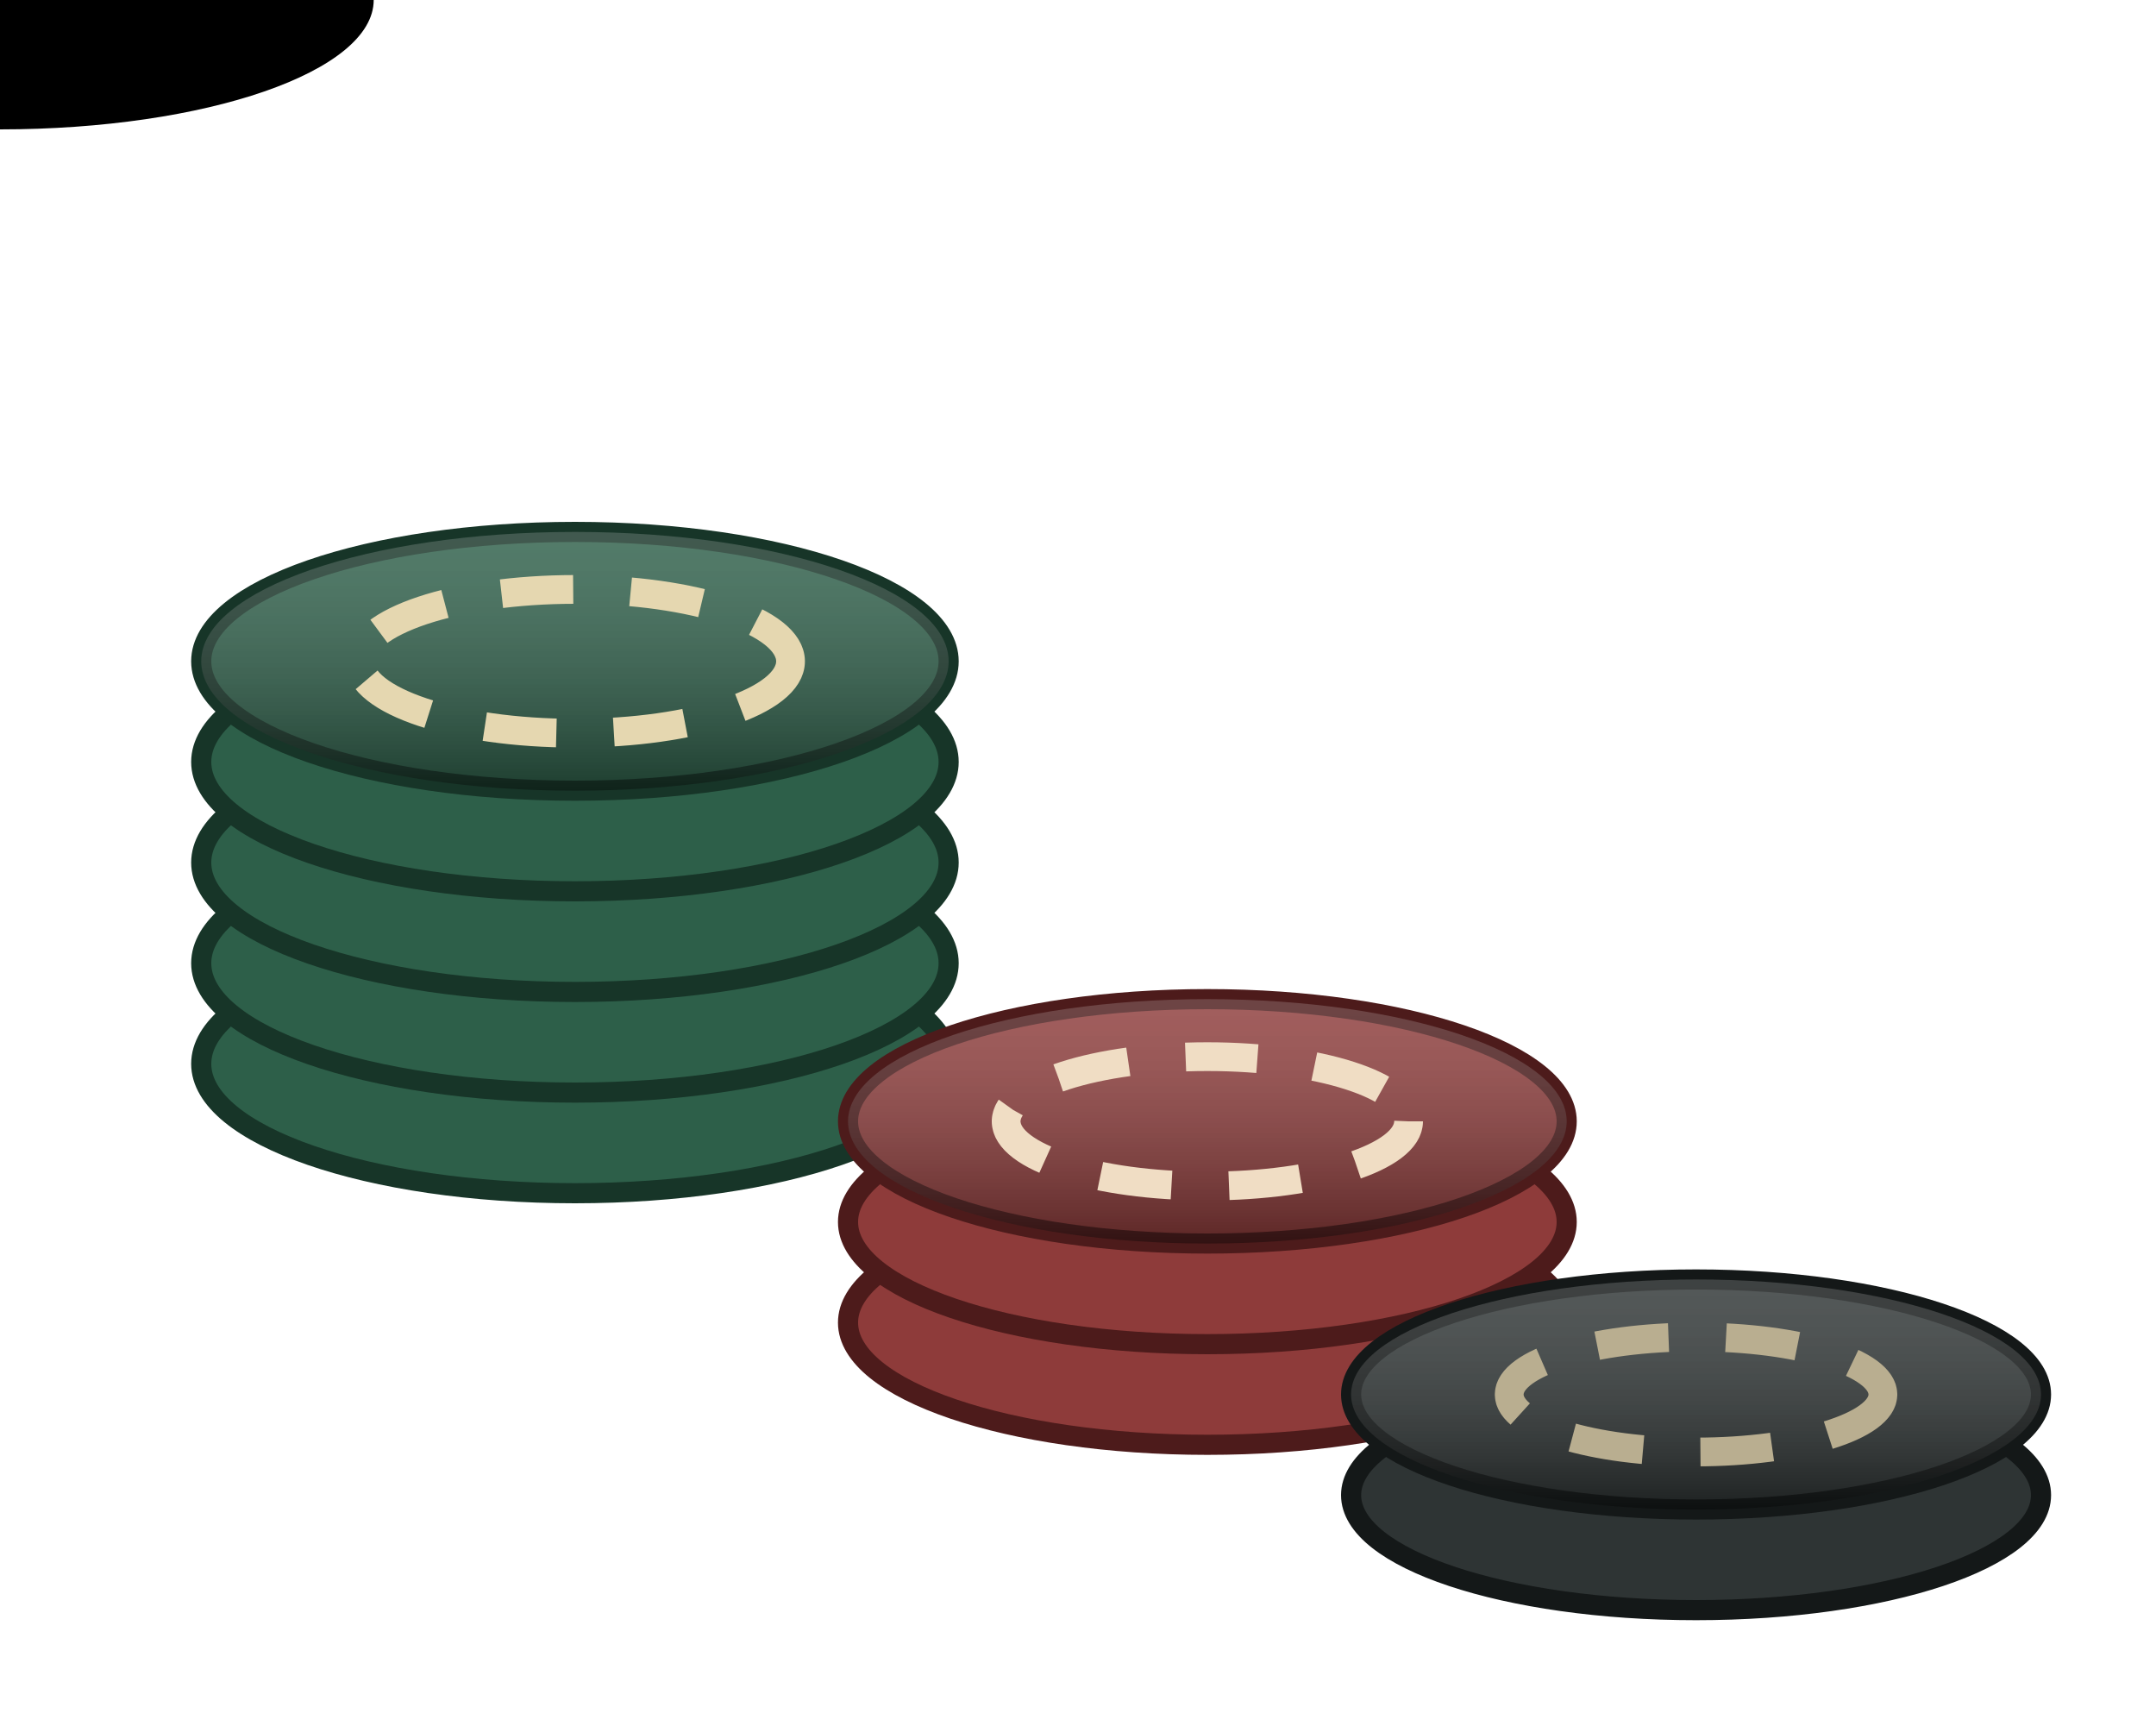
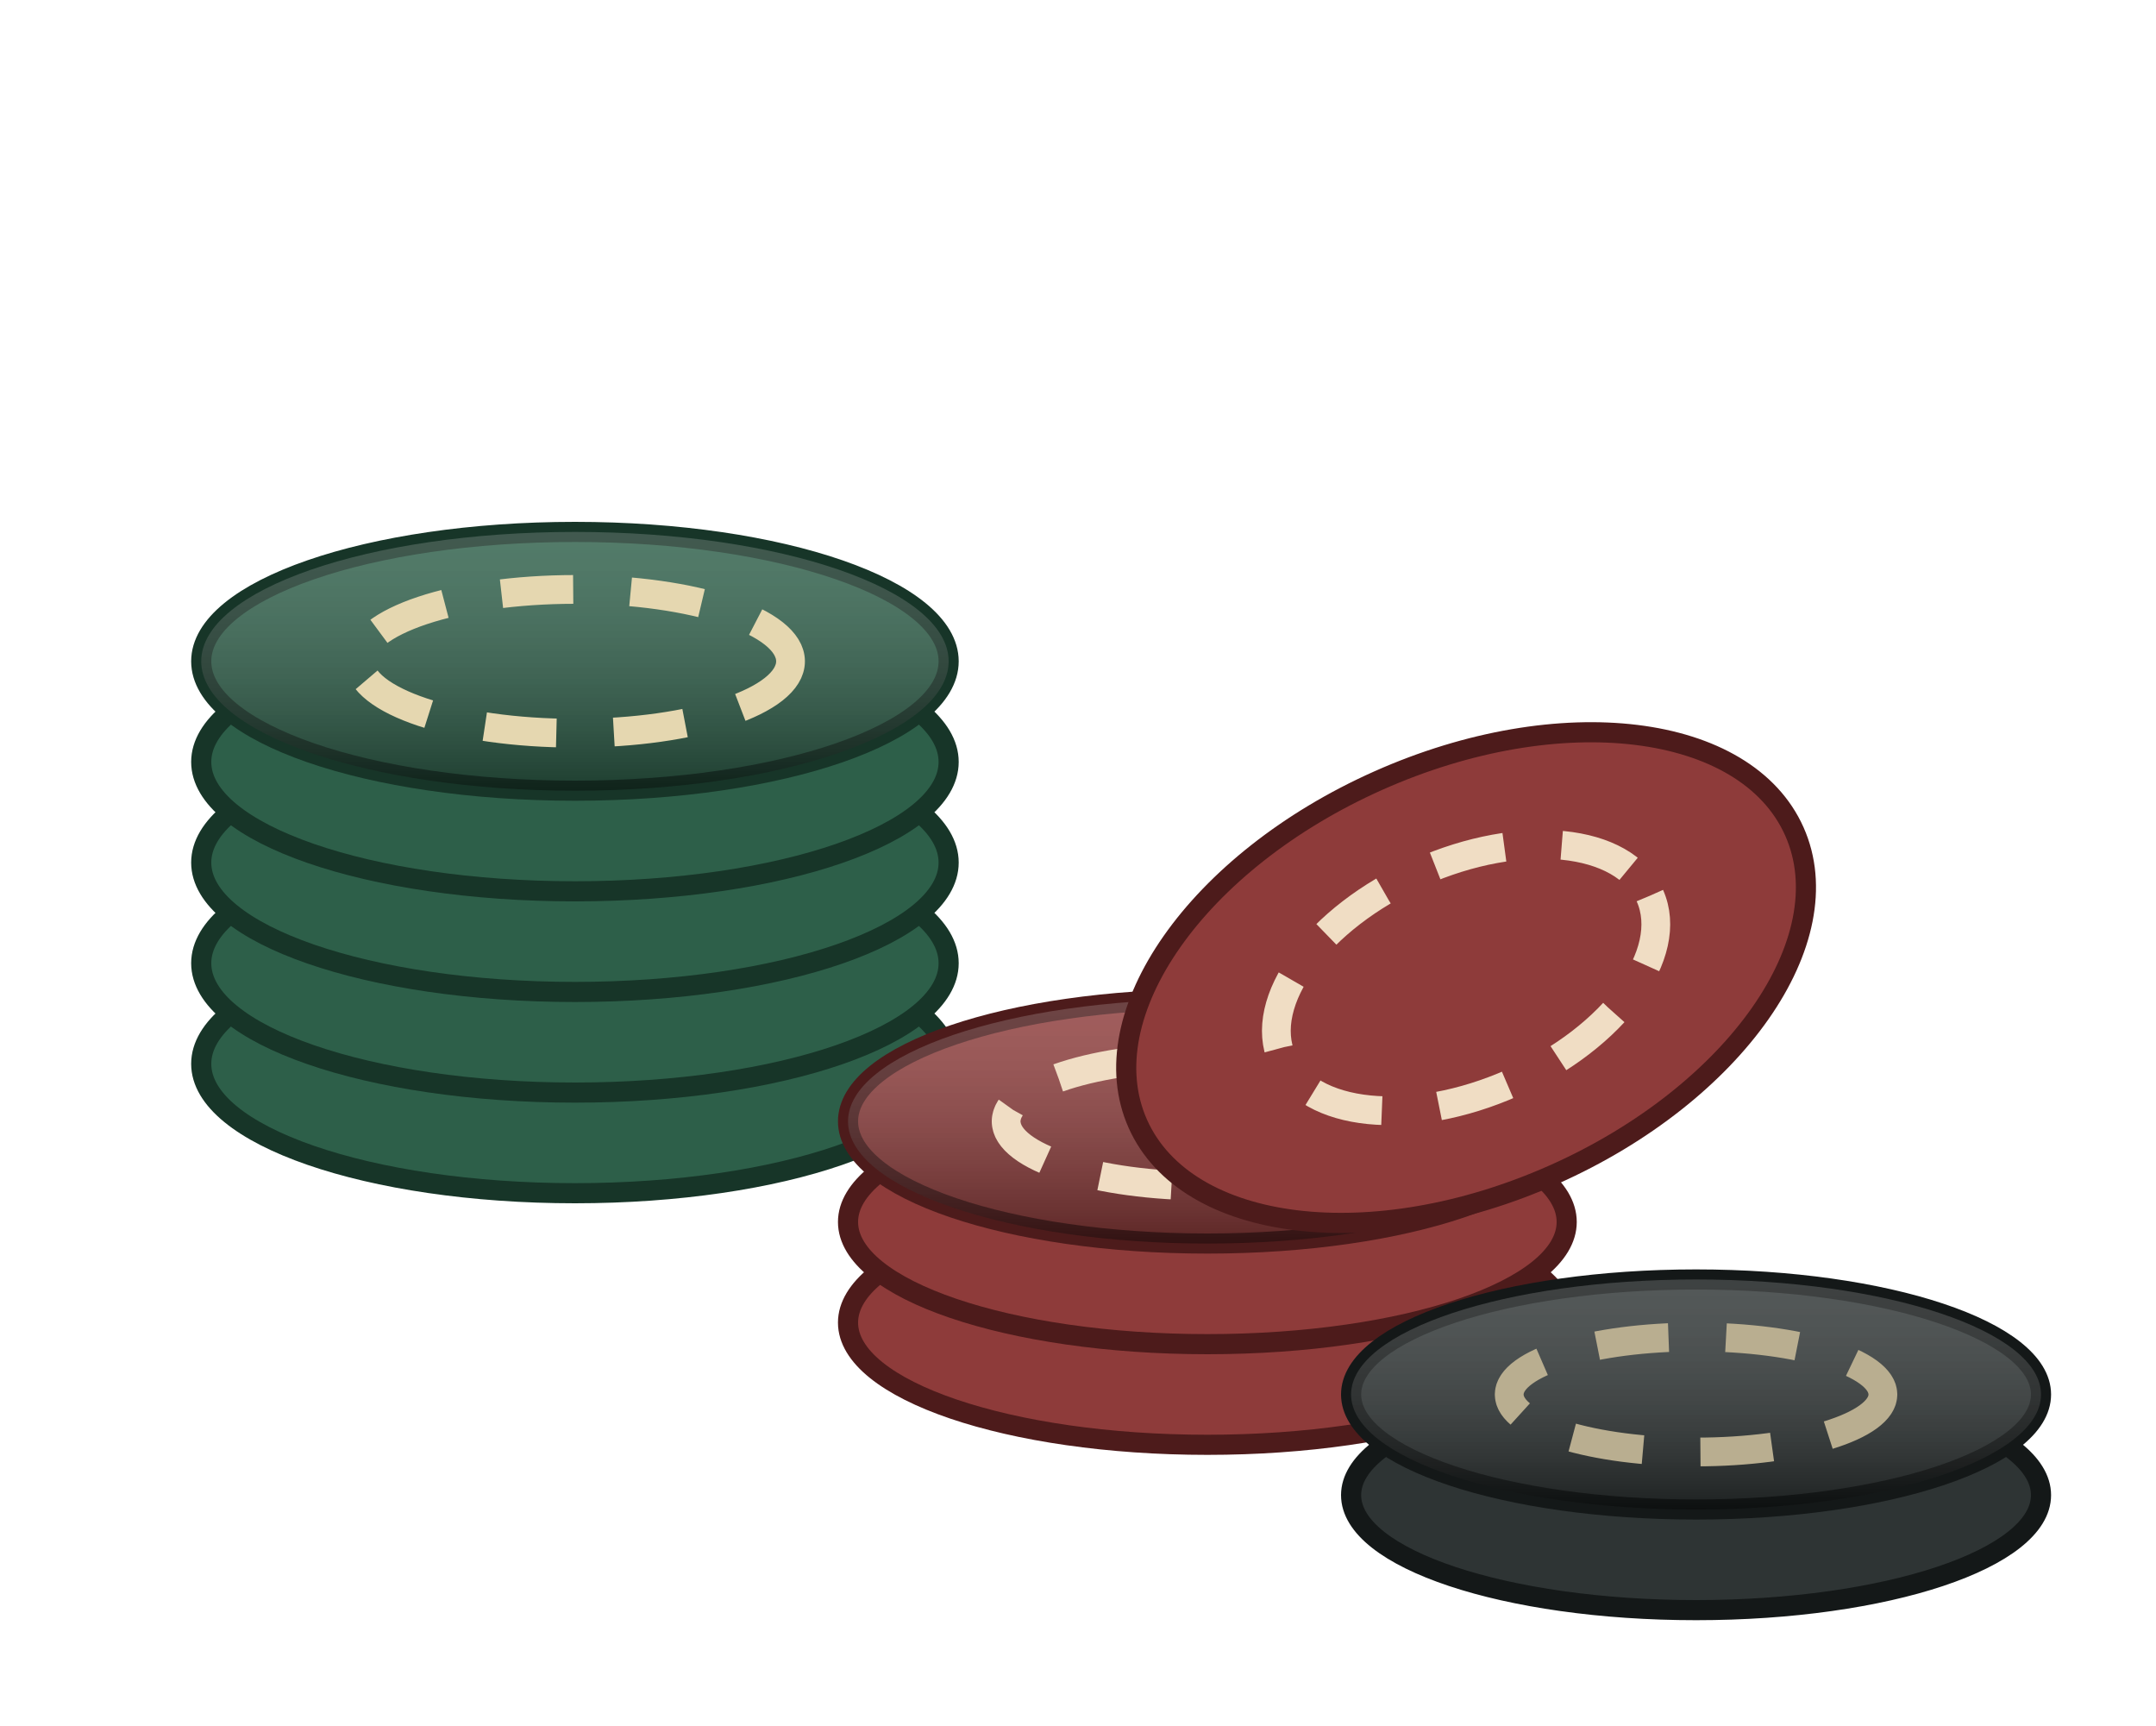
<svg xmlns="http://www.w3.org/2000/svg" viewBox="0 0 150 120" preserveAspectRatio="xMidYMid meet">
  <defs>
    <linearGradient id="ch-edge" x1="0" y1="0" x2="0" y2="1">
      <stop offset="0" stop-color="#ffffff" stop-opacity=".18" />
      <stop offset="1" stop-color="#000000" stop-opacity=".35" />
    </linearGradient>
  </defs>
-   <g id="ch-stack">
-     <ellipse cx="0" cy="0" rx="26" ry="9" />
-   </g>
  <g transform="translate(40 74)">
    <g fill="#2d5f49" stroke="#173528" stroke-width="1.4">
      <ellipse cy="0" rx="26" ry="9" />
      <ellipse cy="-7" rx="26" ry="9" />
      <ellipse cy="-14" rx="26" ry="9" />
      <ellipse cy="-21" rx="26" ry="9" />
      <ellipse cy="-28" rx="26" ry="9" />
    </g>
    <ellipse cy="-28" rx="26" ry="9" fill="url(#ch-edge)" />
    <ellipse cy="-28" rx="15" ry="5" fill="none" stroke="#e5d7b0" stroke-width="2" stroke-dasharray="5 4" />
  </g>
  <g transform="translate(84 92)">
    <g fill="#8e3b3a" stroke="#4d1b1b" stroke-width="1.4">
      <ellipse cy="0" rx="25" ry="8.5" />
      <ellipse cy="-7" rx="25" ry="8.5" />
      <ellipse cy="-14" rx="25" ry="8.5" />
    </g>
    <ellipse cy="-14" rx="25" ry="8.5" fill="url(#ch-edge)" />
    <ellipse cy="-14" rx="14" ry="4.5" fill="none" stroke="#f0ddc4" stroke-width="2" stroke-dasharray="5 4" />
-     <g transform="rotate(-24 112 -26)">
-       <ellipse cx="112" cy="-26" rx="25" ry="15" fill="#8e3b3a" stroke="#4d1b1b" stroke-width="1.4" />
-       <ellipse cx="112" cy="-26" rx="14" ry="8" fill="none" stroke="#f0ddc4" stroke-width="2" stroke-dasharray="5 4" />
+     <g transform="rotate(-24 18 -24)">
+       <ellipse cx="18" cy="-24" rx="25" ry="15" fill="#8e3b3a" stroke="#4d1b1b" stroke-width="1.4" />
+       <ellipse cx="18" cy="-24" rx="14" ry="8" fill="none" stroke="#f0ddc4" stroke-width="2" stroke-dasharray="5 4" />
    </g>
  </g>
  <g transform="translate(118 104)">
    <g fill="#2e3434" stroke="#141818" stroke-width="1.4">
      <ellipse cy="0" rx="24" ry="8" />
      <ellipse cy="-7" rx="24" ry="8" />
    </g>
    <ellipse cy="-7" rx="24" ry="8" fill="url(#ch-edge)" />
    <ellipse cy="-7" rx="13" ry="4" fill="none" stroke="#b9ae90" stroke-width="2" stroke-dasharray="5 4" />
  </g>
</svg>
